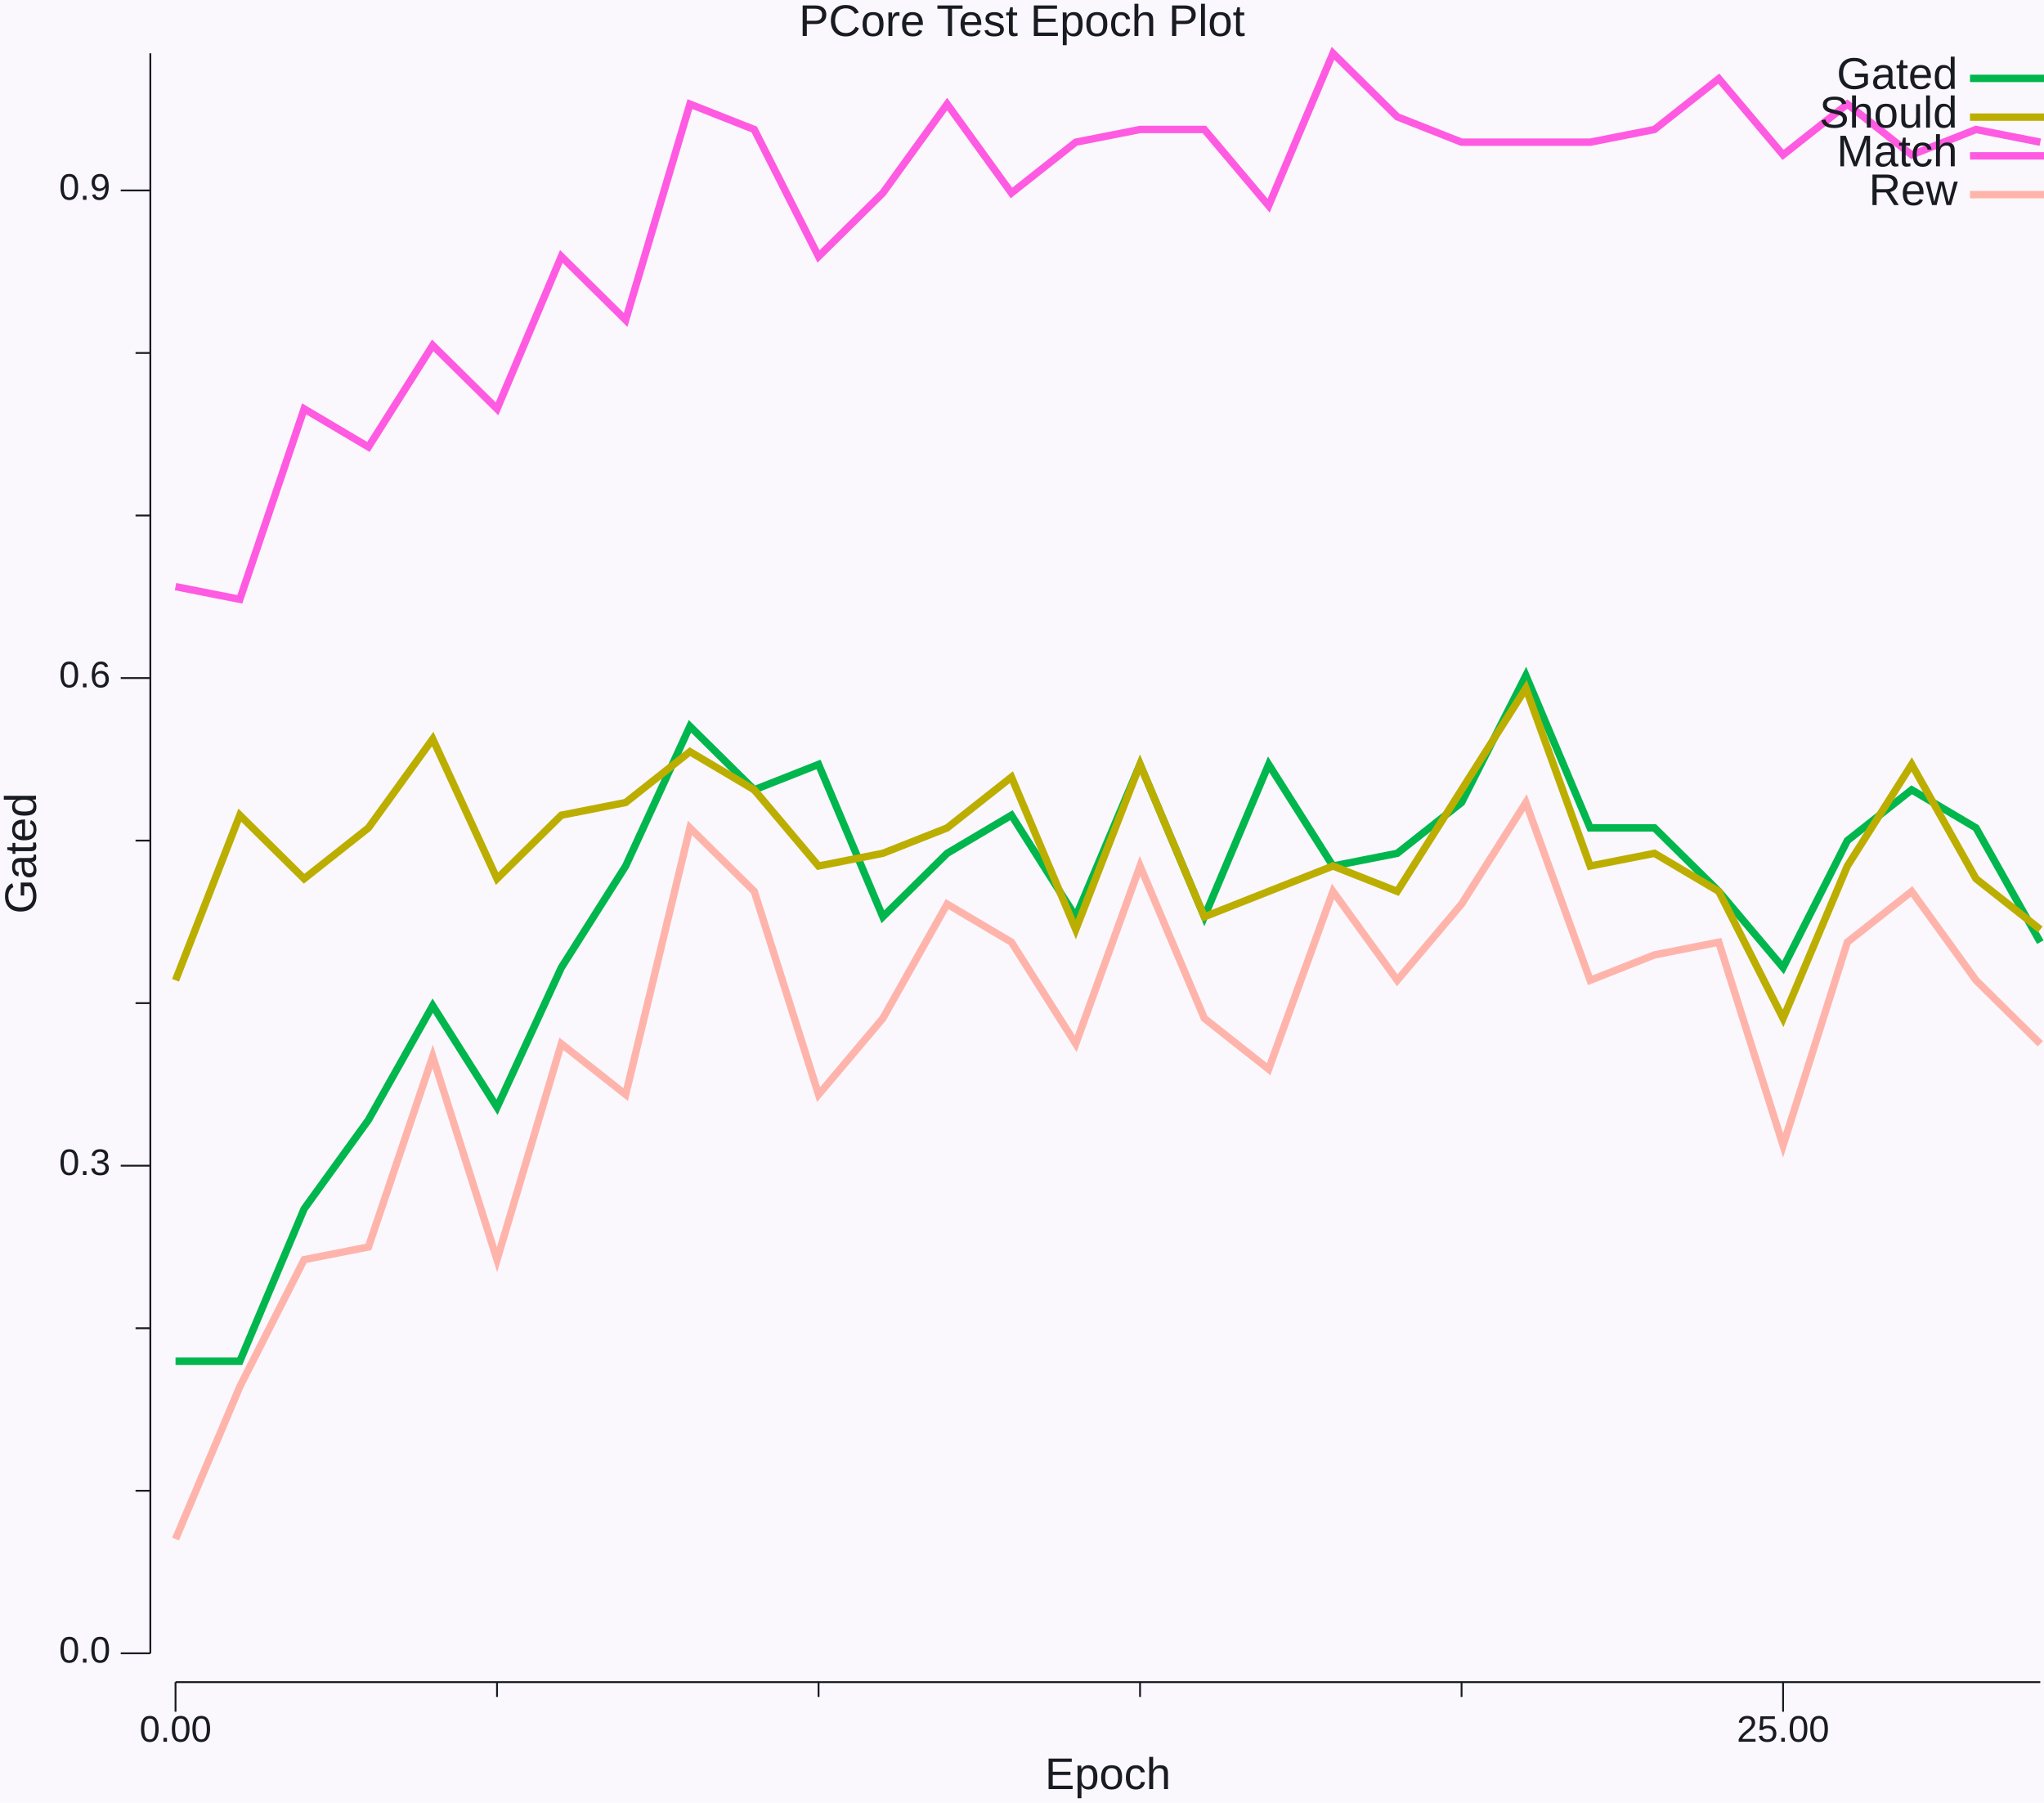
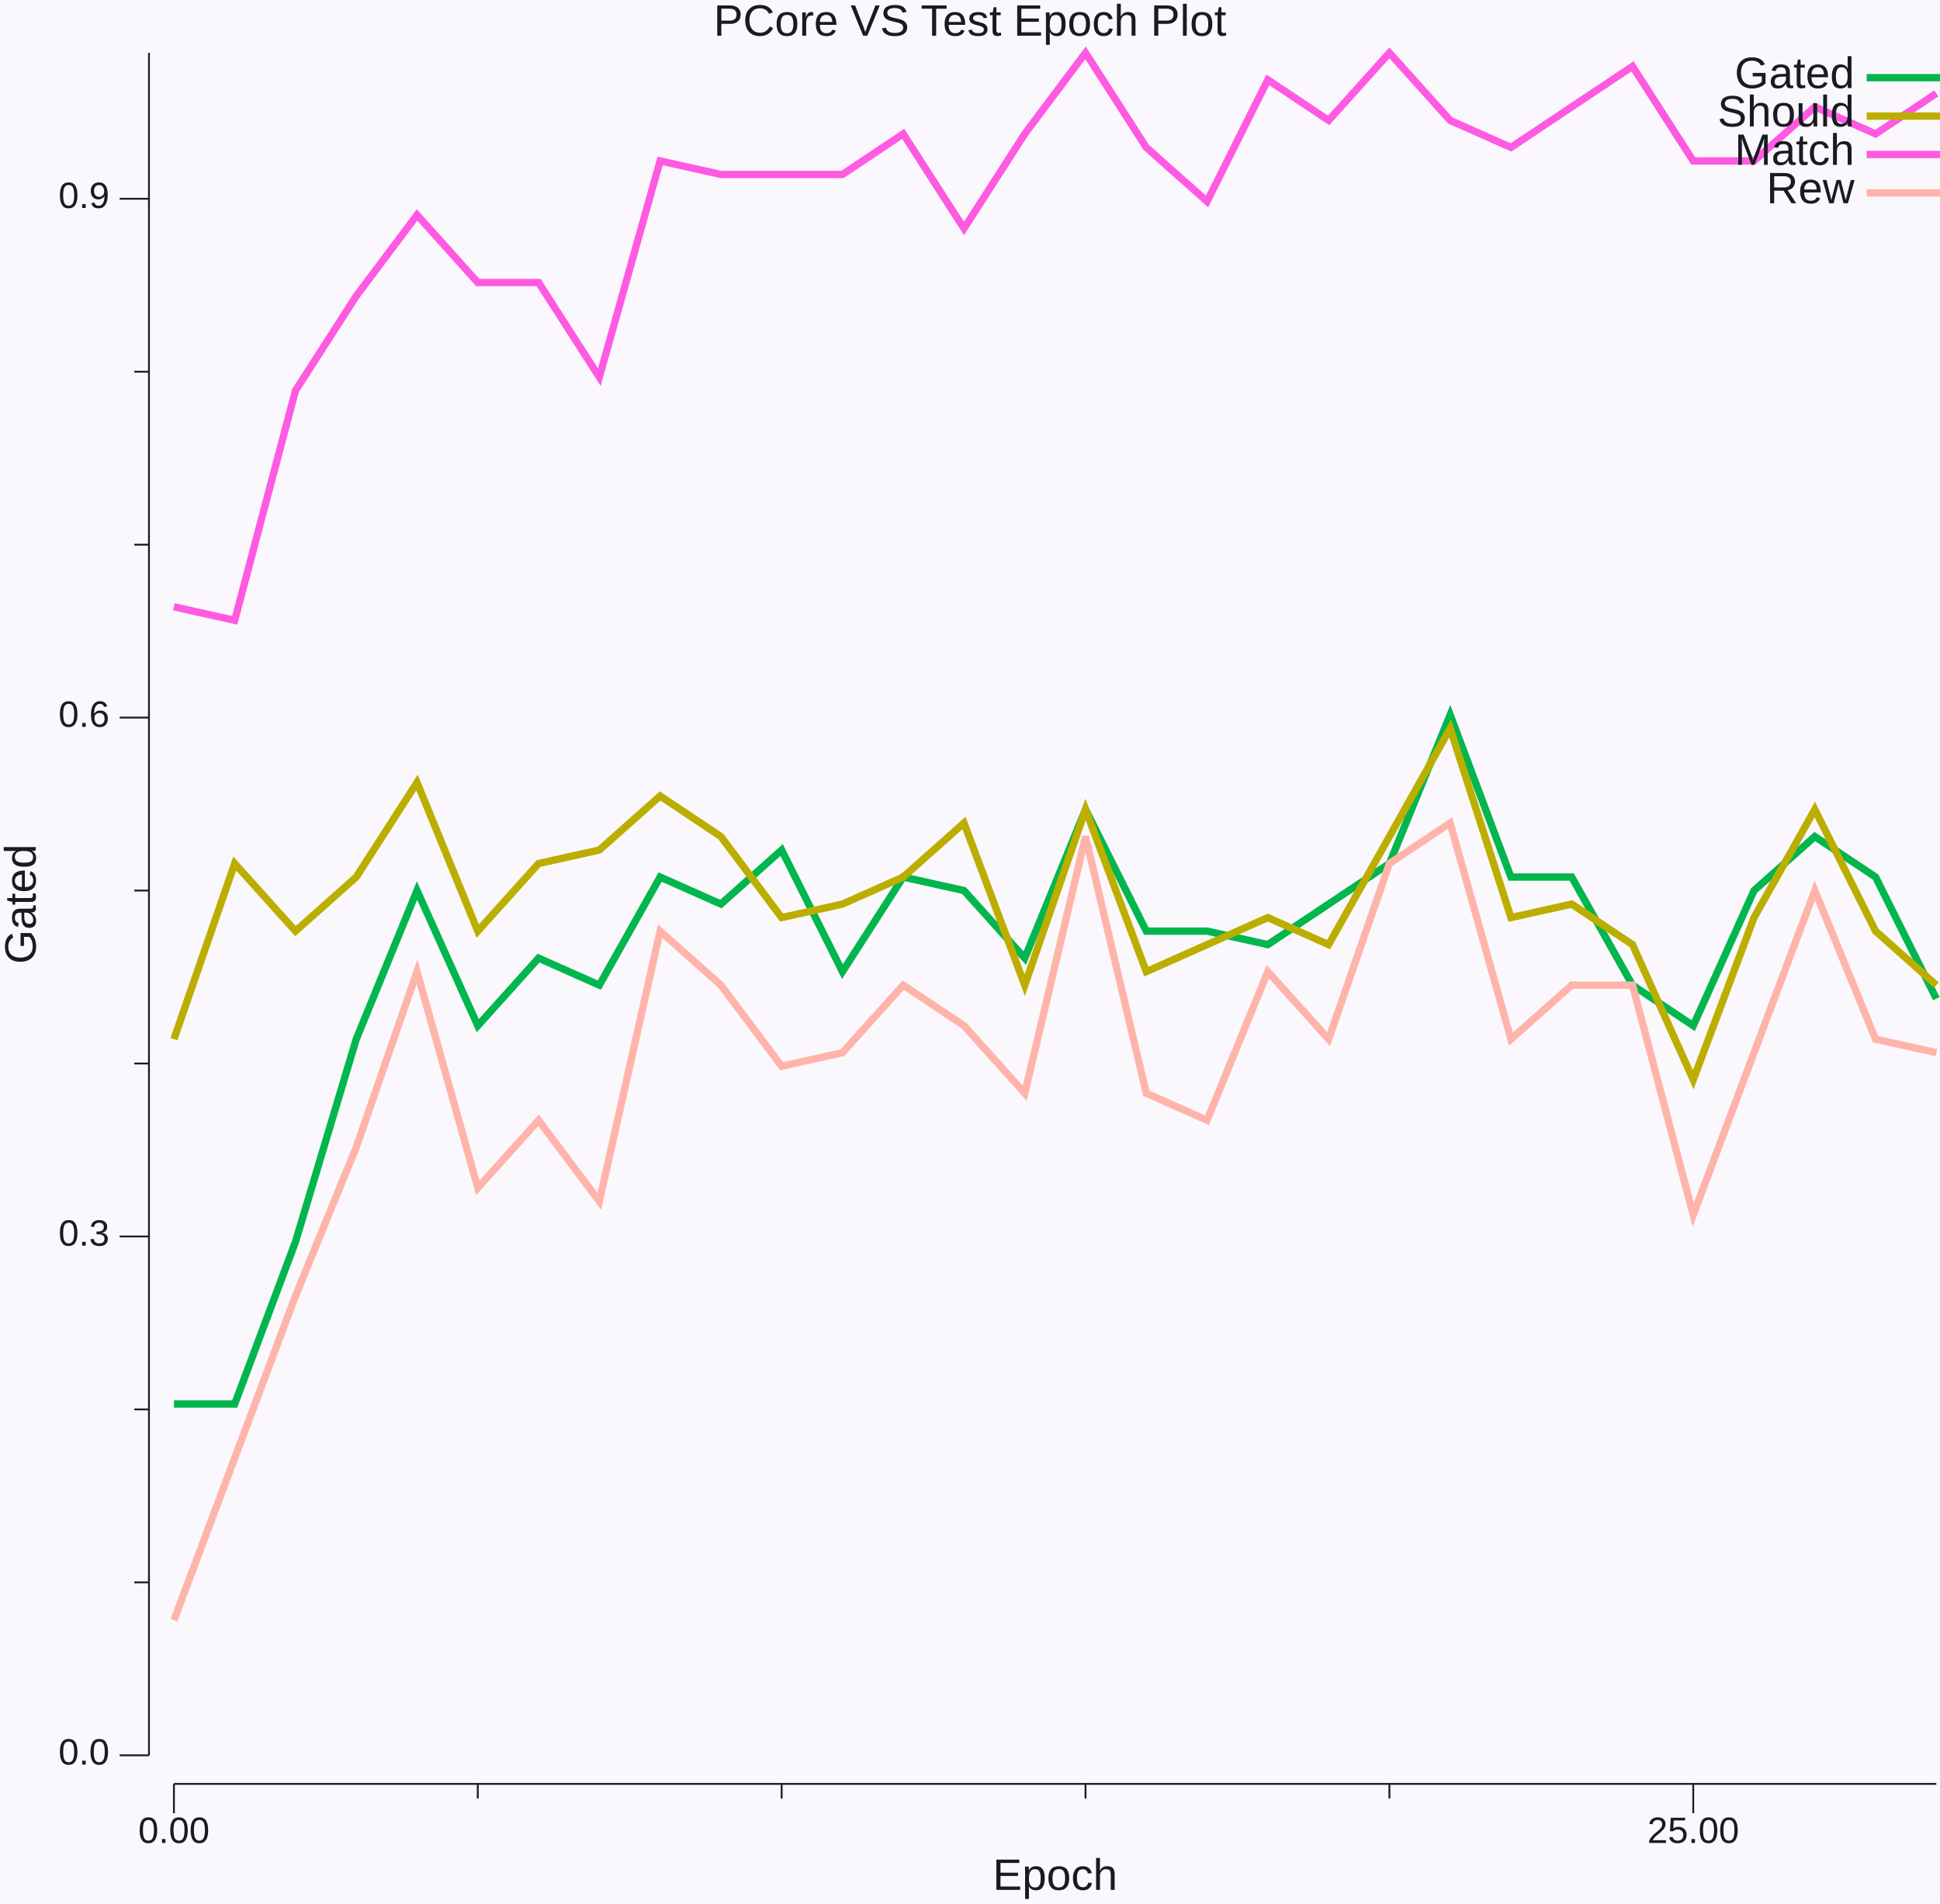
- <svg xmlns="http://www.w3.org/2000/svg" width="552.38pt" height="487.12pt" viewBox="0 0 552.38 487.12">
-   <g transform="scale(1, -1) translate(0, -487.12)">
-     <path d="M0,0L552.38,0L552.38,487.12L0,487.12Z" style="fill:#FAF8FD" />
-     <text x="215.93" y="-477.4" transform="scale(1, -1)" style="font-family:Liberation Sans;font-variant:normal;font-weight:normal;font-style:normal;font-size:12px;fill:#191B22">PCore Test Epoch Plot</text>
-     <text x="282.39" y="-3.68" transform="scale(1, -1)" style="font-family:Liberation Sans;font-variant:normal;font-weight:normal;font-style:normal;font-size:12px;fill:#191B22">Epoch</text>
+ <svg xmlns="http://www.w3.org/2000/svg" width="529.12pt" height="519pt" viewBox="0 0 529.12 519">
+   <g transform="scale(1, -1) translate(0, -519)">
+     <path d="M0,0L529.12,0L529.12,519L0,519Z" style="fill:#FAF8FD" />
+     <text x="194.64" y="-509.27" transform="scale(1, -1)" style="font-family:Liberation Sans;font-variant:normal;font-weight:normal;font-style:normal;font-size:12px;fill:#191B22">PCore VS Test Epoch Plot</text>
+     <text x="270.77" y="-3.68" transform="scale(1, -1)" style="font-family:Liberation Sans;font-variant:normal;font-weight:normal;font-style:normal;font-size:12px;fill:#191B22">Epoch</text>
    <text x="37.703" y="-16.473" transform="scale(1, -1)" style="font-family:Liberation Sans;font-variant:normal;font-weight:normal;font-style:normal;font-size:10px;fill:#191B22">0.00</text>
-     <text x="469.35" y="-16.473" transform="scale(1, -1)" style="font-family:Liberation Sans;font-variant:normal;font-weight:normal;font-style:normal;font-size:10px;fill:#191B22">25.00</text>
+     <text x="449.31" y="-16.473" transform="scale(1, -1)" style="font-family:Liberation Sans;font-variant:normal;font-weight:normal;font-style:normal;font-size:10px;fill:#191B22">25.00</text>
    <path d="M47.435,24.578L47.435,32.578" style="fill:none;stroke:#191B22;stroke-width:0.5" />
-     <path d="M481.87,24.578L481.87,32.578" style="fill:none;stroke:#191B22;stroke-width:0.5" />
-     <path d="M134.32,28.578L134.32,32.578" style="fill:none;stroke:#191B22;stroke-width:0.5" />
-     <path d="M221.21,28.578L221.21,32.578" style="fill:none;stroke:#191B22;stroke-width:0.5" />
-     <path d="M308.09,28.578L308.09,32.578" style="fill:none;stroke:#191B22;stroke-width:0.5" />
-     <path d="M394.98,28.578L394.98,32.578" style="fill:none;stroke:#191B22;stroke-width:0.5" />
-     <path d="M47.435,32.578L551.38,32.578" style="fill:none;stroke:#191B22;stroke-width:0.5" />
+     <path d="M461.82,24.578L461.82,32.578" style="fill:none;stroke:#191B22;stroke-width:0.5" />
+     <path d="M130.31,28.578L130.31,32.578" style="fill:none;stroke:#191B22;stroke-width:0.5" />
+     <path d="M213.19,28.578L213.19,32.578" style="fill:none;stroke:#191B22;stroke-width:0.5" />
+     <path d="M296.07,28.578L296.07,32.578" style="fill:none;stroke:#191B22;stroke-width:0.5" />
+     <path d="M378.95,28.578L378.95,32.578" style="fill:none;stroke:#191B22;stroke-width:0.5" />
+     <path d="M47.435,32.578L528.12,32.578" style="fill:none;stroke:#191B22;stroke-width:0.5" />
    <g transform="rotate(90)">
-       <text x="240.2" y="9.727" transform="scale(1, -1)" style="font-family:Liberation Sans;font-variant:normal;font-weight:normal;font-style:normal;font-size:12px;fill:#191B22">Gated</text>
+       <text x="256.14" y="9.727" transform="scale(1, -1)" style="font-family:Liberation Sans;font-variant:normal;font-weight:normal;font-style:normal;font-size:12px;fill:#191B22">Gated</text>
    </g>
    <text x="15.949" y="-37.852" transform="scale(1, -1)" style="font-family:Liberation Sans;font-variant:normal;font-weight:normal;font-style:normal;font-size:10px;fill:#191B22">0.0</text>
-     <text x="15.949" y="-169.61" transform="scale(1, -1)" style="font-family:Liberation Sans;font-variant:normal;font-weight:normal;font-style:normal;font-size:10px;fill:#191B22">0.3</text>
-     <text x="15.949" y="-301.38" transform="scale(1, -1)" style="font-family:Liberation Sans;font-variant:normal;font-weight:normal;font-style:normal;font-size:10px;fill:#191B22">0.6</text>
-     <text x="15.949" y="-433.14" transform="scale(1, -1)" style="font-family:Liberation Sans;font-variant:normal;font-weight:normal;font-style:normal;font-size:10px;fill:#191B22">0.9</text>
+     <text x="15.949" y="-179.33" transform="scale(1, -1)" style="font-family:Liberation Sans;font-variant:normal;font-weight:normal;font-style:normal;font-size:10px;fill:#191B22">0.3</text>
+     <text x="15.949" y="-320.81" transform="scale(1, -1)" style="font-family:Liberation Sans;font-variant:normal;font-weight:normal;font-style:normal;font-size:10px;fill:#191B22">0.6</text>
+     <text x="15.949" y="-462.28" transform="scale(1, -1)" style="font-family:Liberation Sans;font-variant:normal;font-weight:normal;font-style:normal;font-size:10px;fill:#191B22">0.9</text>
    <path d="M32.629,40.371L40.629,40.371" style="fill:none;stroke:#191B22;stroke-width:0.5" />
-     <path d="M32.629,172.13L40.629,172.13" style="fill:none;stroke:#191B22;stroke-width:0.5" />
-     <path d="M32.629,303.9L40.629,303.9" style="fill:none;stroke:#191B22;stroke-width:0.5" />
-     <path d="M32.629,435.66L40.629,435.66" style="fill:none;stroke:#191B22;stroke-width:0.5" />
-     <path d="M36.629,84.292L40.629,84.292" style="fill:none;stroke:#191B22;stroke-width:0.5" />
-     <path d="M36.629,128.21L40.629,128.21" style="fill:none;stroke:#191B22;stroke-width:0.5" />
-     <path d="M36.629,216.06L40.629,216.06" style="fill:none;stroke:#191B22;stroke-width:0.5" />
-     <path d="M36.629,259.98L40.629,259.98" style="fill:none;stroke:#191B22;stroke-width:0.5" />
-     <path d="M36.629,347.82L40.629,347.82" style="fill:none;stroke:#191B22;stroke-width:0.5" />
-     <path d="M36.629,391.74L40.629,391.74" style="fill:none;stroke:#191B22;stroke-width:0.5" />
-     <path d="M40.629,40.371L40.629,472.72" style="fill:none;stroke:#191B22;stroke-width:0.5" />
-     <path d="M47.435,119.29L64.812,119.29L82.189,160.47L99.566,184.49L116.94,215.37L134.32,187.92L151.7,225.66L169.08,253.11L186.45,290.86L203.83,273.7L221.21,280.56L238.58,239.39L255.96,256.54L273.34,266.84L290.72,239.39L308.09,280.56L325.47,239.39L342.85,280.56L360.23,253.11L377.6,256.54L394.98,270.27L412.36,304.58L429.73,263.41L447.11,263.41L464.49,246.25L481.87,225.66L499.24,259.98L516.62,273.7L534,263.41L551.38,232.53" style="fill:none;stroke:#00B64D;stroke-width:2" />
-     <path d="M47.435,222.23L64.812,266.84L82.189,249.68L99.566,263.41L116.94,287.43L134.32,249.68L151.7,266.84L169.08,270.27L186.45,284L203.83,273.7L221.21,253.11L238.58,256.54L255.96,263.41L273.34,277.13L290.72,235.96L308.09,280.56L325.47,239.39L342.85,246.25L360.23,253.11L377.6,246.25L394.98,273.7L412.36,301.15L429.73,253.11L447.11,256.54L464.49,246.25L481.87,211.94L499.24,253.11L516.62,280.56L534,249.68L551.38,235.96" style="fill:none;stroke:#BCAE00;stroke-width:2" />
-     <path d="M47.435,328.6L64.812,325.17L82.189,376.64L99.566,366.35L116.94,393.8L134.32,376.64L151.7,417.82L169.08,400.66L186.45,458.99L203.83,452.13L221.21,417.82L238.58,434.97L255.96,458.99L273.34,434.97L290.72,448.7L308.09,452.13L325.47,452.13L342.85,431.54L360.23,472.72L377.6,455.56L394.98,448.7L412.36,448.7L429.73,448.7L447.11,452.13L464.49,465.86L481.87,445.27L499.24,458.99L516.62,445.27L534,452.13L551.38,448.7" style="fill:none;stroke:#FF5AE2;stroke-width:2" />
-     <path d="M47.435,71.253L64.812,112.43L82.189,146.74L99.566,150.17L116.94,201.64L134.32,146.74L151.7,205.07L169.08,191.35L186.45,263.41L203.83,246.25L221.21,191.35L238.58,211.94L255.96,242.82L273.34,232.53L290.72,205.07L308.09,253.11L325.47,211.94L342.85,198.21L360.23,246.25L377.6,222.23L394.98,242.82L412.36,270.27L429.73,222.23L447.11,229.09L464.49,232.53L481.87,177.62L499.24,232.53L516.62,246.25L534,222.23L551.38,205.07" style="fill:none;stroke:#FFB4AB;stroke-width:2" />
-     <path d="M532.38,465.94L552.38,465.94" style="fill:none;stroke:#00B64D;stroke-width:2" />
-     <text x="496.35" y="-463.11" transform="scale(1, -1)" style="font-family:Liberation Sans;font-variant:normal;font-weight:normal;font-style:normal;font-size:12px;fill:#191B22">Gated</text>
-     <path d="M532.38,455.47L552.38,455.47" style="fill:none;stroke:#BCAE00;stroke-width:2" />
-     <text x="491.68" y="-452.64" transform="scale(1, -1)" style="font-family:Liberation Sans;font-variant:normal;font-weight:normal;font-style:normal;font-size:12px;fill:#191B22">Should</text>
-     <path d="M532.38,445L552.38,445" style="fill:none;stroke:#FF5AE2;stroke-width:2" />
-     <text x="496.36" y="-442.17" transform="scale(1, -1)" style="font-family:Liberation Sans;font-variant:normal;font-weight:normal;font-style:normal;font-size:12px;fill:#191B22">Match</text>
-     <path d="M532.38,434.53L552.38,434.53" style="fill:none;stroke:#FFB4AB;stroke-width:2" />
-     <text x="505.04" y="-431.7" transform="scale(1, -1)" style="font-family:Liberation Sans;font-variant:normal;font-weight:normal;font-style:normal;font-size:12px;fill:#191B22">Rew</text>
+     <path d="M32.629,181.85L40.629,181.85" style="fill:none;stroke:#191B22;stroke-width:0.5" />
+     <path d="M32.629,323.33L40.629,323.33" style="fill:none;stroke:#191B22;stroke-width:0.5" />
+     <path d="M32.629,464.8L40.629,464.8" style="fill:none;stroke:#191B22;stroke-width:0.5" />
+     <path d="M36.629,87.53L40.629,87.53" style="fill:none;stroke:#191B22;stroke-width:0.5" />
+     <path d="M36.629,134.69L40.629,134.69" style="fill:none;stroke:#191B22;stroke-width:0.5" />
+     <path d="M36.629,229.01L40.629,229.01" style="fill:none;stroke:#191B22;stroke-width:0.5" />
+     <path d="M36.629,276.17L40.629,276.17" style="fill:none;stroke:#191B22;stroke-width:0.5" />
+     <path d="M36.629,370.48L40.629,370.48" style="fill:none;stroke:#191B22;stroke-width:0.5" />
+     <path d="M36.629,417.64L40.629,417.64" style="fill:none;stroke:#191B22;stroke-width:0.5" />
+     <path d="M40.629,40.371L40.629,504.59" style="fill:none;stroke:#191B22;stroke-width:0.5" />
+     <path d="M47.435,136.16L64.01,136.16L80.586,180.37L97.161,235.64L113.74,276.17L130.31,239.32L146.89,257.75L163.46,250.38L180.04,279.85L196.61,272.48L213.19,287.22L229.77,254.06L246.34,279.85L262.92,276.17L279.49,257.75L296.07,298.27L312.64,265.11L329.22,265.11L345.79,261.43L362.37,272.48L378.95,283.54L395.52,324.06L412.1,279.85L428.67,279.85L445.25,250.38L461.82,239.32L478.4,276.17L494.97,290.9L511.55,279.85L528.12,246.69" style="fill:none;stroke:#00B64D;stroke-width:2" />
+     <path d="M47.435,235.64L64.01,283.54L80.586,265.11L97.161,279.85L113.74,305.64L130.31,265.11L146.89,283.54L163.46,287.22L180.04,301.96L196.61,290.9L213.19,268.8L229.77,272.48L246.34,279.85L262.92,294.59L279.49,250.38L296.07,298.27L312.64,254.06L329.22,261.43L345.79,268.8L362.37,261.43L378.95,290.9L395.52,320.38L412.1,268.8L428.67,272.48L445.25,261.43L461.82,224.59L478.4,268.8L494.97,298.27L511.55,265.11L528.12,250.38" style="fill:none;stroke:#BCAE00;stroke-width:2" />
+     <path d="M47.435,353.54L64.01,349.85L80.586,412.49L97.161,438.28L113.74,460.38L130.31,441.96L146.89,441.96L163.46,416.17L180.04,475.12L196.61,471.43L213.19,471.43L229.77,471.43L246.34,482.49L262.92,456.7L279.49,482.49L296.07,504.59L312.64,478.8L329.22,464.07L345.79,497.23L362.37,486.17L378.95,504.59L395.52,486.17L412.1,478.8L428.67,489.86L445.25,500.91L461.82,475.12L478.4,475.12L494.97,489.86L511.55,482.49L528.12,493.54" style="fill:none;stroke:#FF5AE2;stroke-width:2" />
+     <path d="M47.435,77.214L64.01,121.43L80.586,165.64L97.161,206.16L113.74,254.06L130.31,195.11L146.89,213.53L163.46,191.43L180.04,265.11L196.61,250.38L213.19,228.27L229.77,231.96L246.34,250.38L262.92,239.32L279.49,220.9L296.07,290.9L312.64,220.9L329.22,213.53L345.79,254.06L362.37,235.64L378.95,283.54L395.52,294.59L412.1,235.64L428.67,250.38L445.25,250.38L461.82,187.74L478.4,231.96L494.97,276.17L511.55,235.64L528.12,231.96" style="fill:none;stroke:#FFB4AB;stroke-width:2" />
+     <path d="M509.12,497.82L529.12,497.82" style="fill:none;stroke:#00B64D;stroke-width:2" />
+     <text x="473.1" y="-494.99" transform="scale(1, -1)" style="font-family:Liberation Sans;font-variant:normal;font-weight:normal;font-style:normal;font-size:12px;fill:#191B22">Gated</text>
+     <path d="M509.12,487.34L529.12,487.34" style="fill:none;stroke:#BCAE00;stroke-width:2" />
+     <text x="468.43" y="-484.52" transform="scale(1, -1)" style="font-family:Liberation Sans;font-variant:normal;font-weight:normal;font-style:normal;font-size:12px;fill:#191B22">Should</text>
+     <path d="M509.12,476.87L529.12,476.87" style="fill:none;stroke:#FF5AE2;stroke-width:2" />
+     <text x="473.11" y="-474.05" transform="scale(1, -1)" style="font-family:Liberation Sans;font-variant:normal;font-weight:normal;font-style:normal;font-size:12px;fill:#191B22">Match</text>
+     <path d="M509.12,466.4L529.12,466.4" style="fill:none;stroke:#FFB4AB;stroke-width:2" />
+     <text x="481.79" y="-463.58" transform="scale(1, -1)" style="font-family:Liberation Sans;font-variant:normal;font-weight:normal;font-style:normal;font-size:12px;fill:#191B22">Rew</text>
  </g>
</svg>
